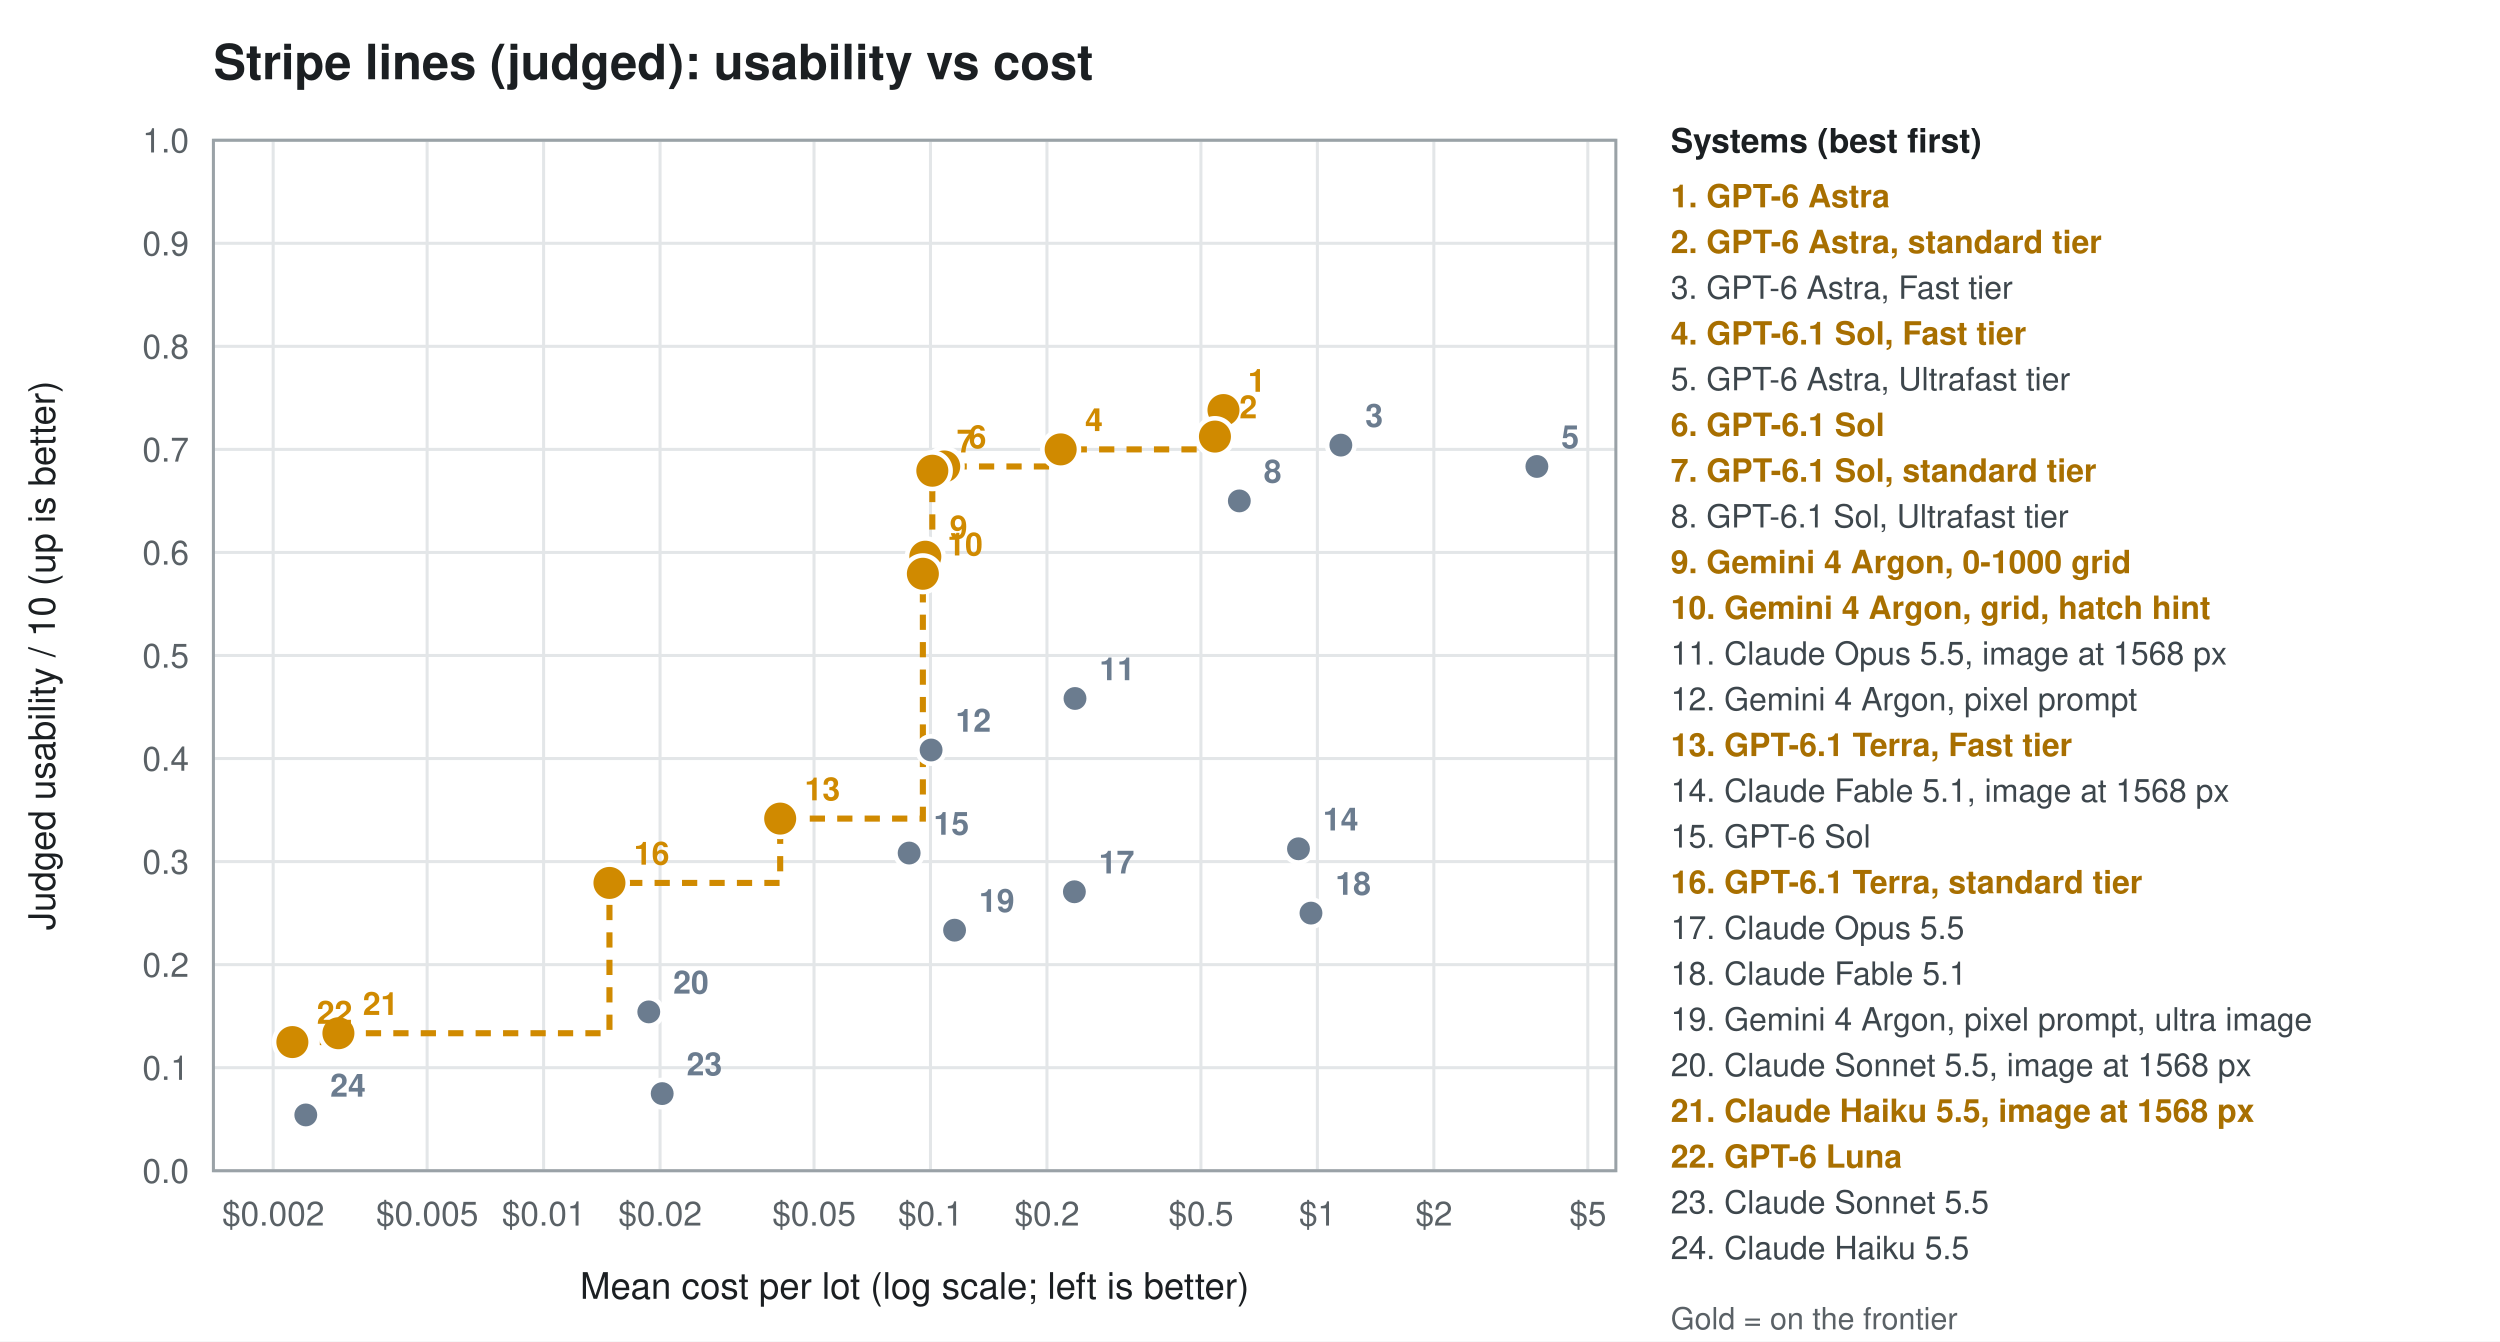
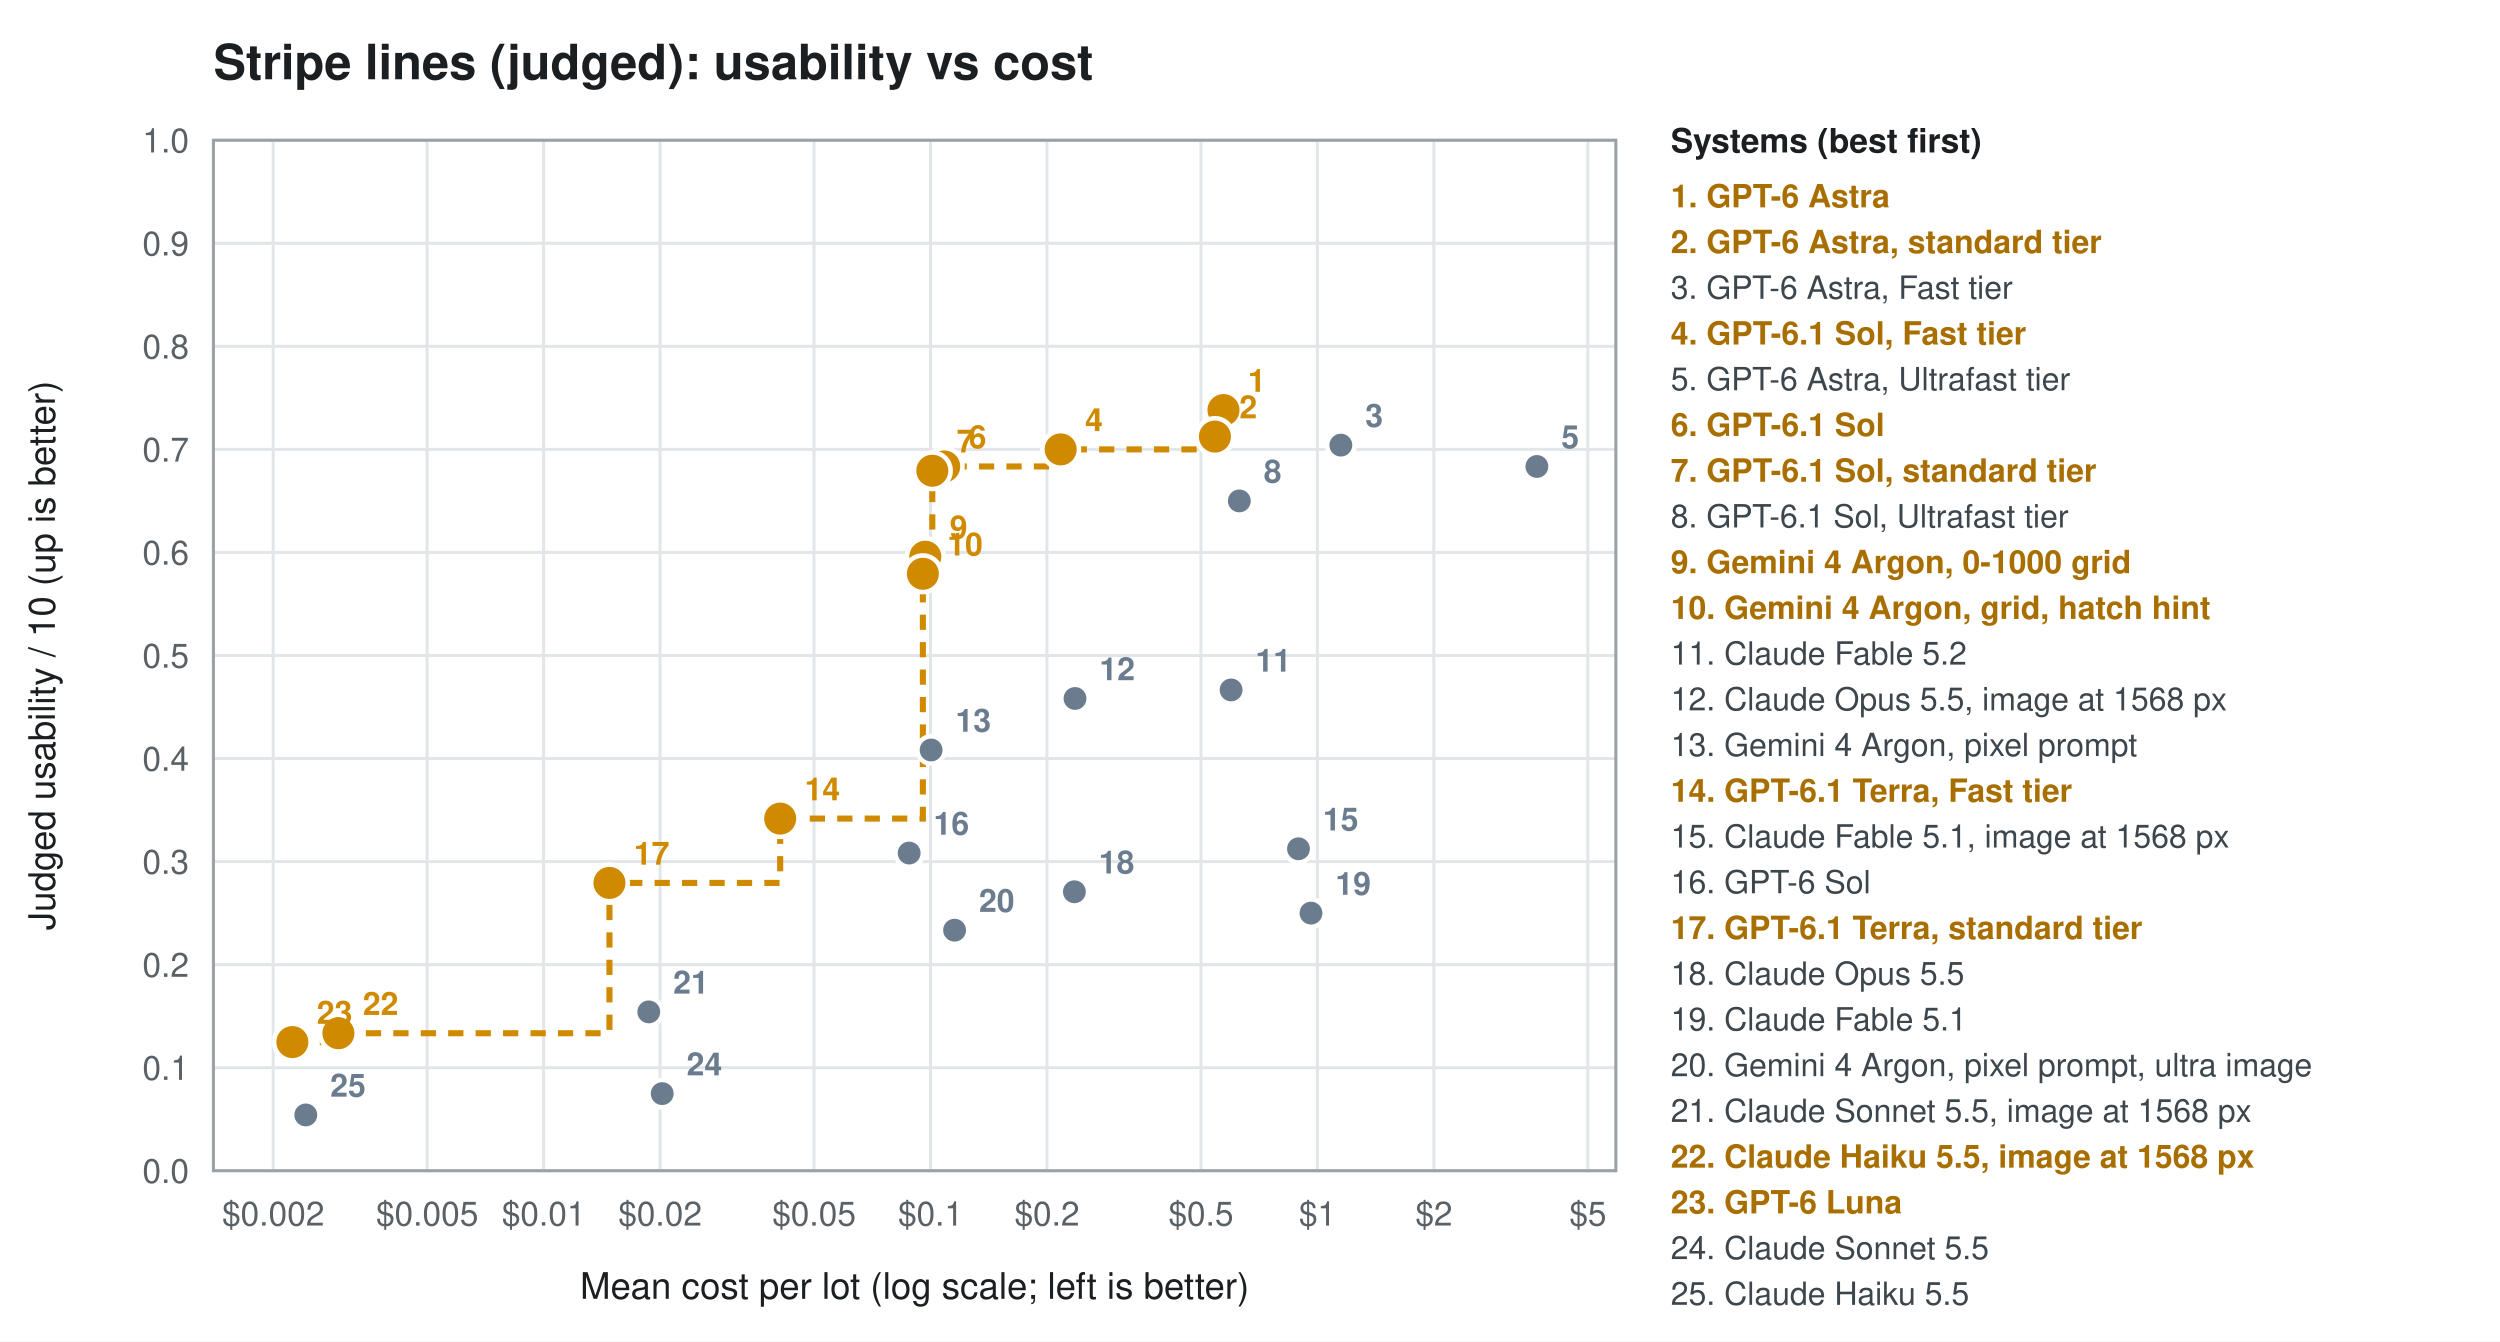
<svg xmlns="http://www.w3.org/2000/svg" viewBox="0 0 820 440" font-family="Helvetica, Arial, sans-serif">
  <rect width="820" height="440" fill="#ffffff" />
  <text x="70" y="26" font-size="16" font-weight="700" fill="#1b1f22">Stripe lines (judged): usability vs cost</text>
  <line x1="89.6" y1="46" x2="89.6" y2="384" stroke="#e3e6e8" />
  <text x="89.6" y="402" font-size="11" text-anchor="middle" fill="#5a6166">$0.002</text>
  <line x1="140.1" y1="46" x2="140.1" y2="384" stroke="#e3e6e8" />
  <text x="140.1" y="402" font-size="11" text-anchor="middle" fill="#5a6166">$0.005</text>
  <line x1="178.3" y1="46" x2="178.3" y2="384" stroke="#e3e6e8" />
  <text x="178.3" y="402" font-size="11" text-anchor="middle" fill="#5a6166">$0.01</text>
  <line x1="216.5" y1="46" x2="216.5" y2="384" stroke="#e3e6e8" />
  <text x="216.5" y="402" font-size="11" text-anchor="middle" fill="#5a6166">$0.02</text>
  <line x1="267.0" y1="46" x2="267.0" y2="384" stroke="#e3e6e8" />
  <text x="267.0" y="402" font-size="11" text-anchor="middle" fill="#5a6166">$0.05</text>
  <line x1="305.2" y1="46" x2="305.2" y2="384" stroke="#e3e6e8" />
  <text x="305.2" y="402" font-size="11" text-anchor="middle" fill="#5a6166">$0.1</text>
  <line x1="343.4" y1="46" x2="343.4" y2="384" stroke="#e3e6e8" />
  <text x="343.4" y="402" font-size="11" text-anchor="middle" fill="#5a6166">$0.2</text>
  <line x1="393.9" y1="46" x2="393.9" y2="384" stroke="#e3e6e8" />
  <text x="393.9" y="402" font-size="11" text-anchor="middle" fill="#5a6166">$0.5</text>
  <line x1="432.1" y1="46" x2="432.1" y2="384" stroke="#e3e6e8" />
  <text x="432.1" y="402" font-size="11" text-anchor="middle" fill="#5a6166">$1</text>
  <line x1="470.3" y1="46" x2="470.3" y2="384" stroke="#e3e6e8" />
  <text x="470.3" y="402" font-size="11" text-anchor="middle" fill="#5a6166">$2</text>
  <line x1="520.8" y1="46" x2="520.8" y2="384" stroke="#e3e6e8" />
  <text x="520.8" y="402" font-size="11" text-anchor="middle" fill="#5a6166">$5</text>
  <line x1="70" y1="384.0" x2="530" y2="384.0" stroke="#e3e6e8" />
  <text x="62" y="388.0" font-size="11" text-anchor="end" fill="#5a6166">0.0</text>
  <line x1="70" y1="350.2" x2="530" y2="350.2" stroke="#e3e6e8" />
  <text x="62" y="354.2" font-size="11" text-anchor="end" fill="#5a6166">0.1</text>
  <line x1="70" y1="316.4" x2="530" y2="316.4" stroke="#e3e6e8" />
  <text x="62" y="320.4" font-size="11" text-anchor="end" fill="#5a6166">0.2</text>
  <line x1="70" y1="282.6" x2="530" y2="282.6" stroke="#e3e6e8" />
  <text x="62" y="286.6" font-size="11" text-anchor="end" fill="#5a6166">0.3</text>
  <line x1="70" y1="248.8" x2="530" y2="248.8" stroke="#e3e6e8" />
  <text x="62" y="252.8" font-size="11" text-anchor="end" fill="#5a6166">0.4</text>
  <line x1="70" y1="215.0" x2="530" y2="215.0" stroke="#e3e6e8" />
  <text x="62" y="219.0" font-size="11" text-anchor="end" fill="#5a6166">0.5</text>
  <line x1="70" y1="181.2" x2="530" y2="181.2" stroke="#e3e6e8" />
  <text x="62" y="185.2" font-size="11" text-anchor="end" fill="#5a6166">0.6</text>
  <line x1="70" y1="147.4" x2="530" y2="147.4" stroke="#e3e6e8" />
  <text x="62" y="151.4" font-size="11" text-anchor="end" fill="#5a6166">0.7</text>
  <line x1="70" y1="113.6" x2="530" y2="113.6" stroke="#e3e6e8" />
  <text x="62" y="117.6" font-size="11" text-anchor="end" fill="#5a6166">0.8</text>
  <line x1="70" y1="79.8" x2="530" y2="79.8" stroke="#e3e6e8" />
  <text x="62" y="83.8" font-size="11" text-anchor="end" fill="#5a6166">0.9</text>
  <line x1="70" y1="46.0" x2="530" y2="46.0" stroke="#e3e6e8" />
  <text x="62" y="50.0" font-size="11" text-anchor="end" fill="#5a6166">1.0</text>
  <rect x="70" y="46" width="460" height="338" fill="none" stroke="#9aa2a7" />
  <text x="300.0" y="426" font-size="12" text-anchor="middle" fill="#1b1f22">Mean cost per lot (log scale; left is better)</text>
  <text transform="translate(18 215.0) rotate(-90)" font-size="12" text-anchor="middle" fill="#1b1f22">Judged usability / 10 (up is better)</text>
  <path d="M95.9,341.8 L111.0,341.8 L111.0,338.9 L199.9,338.9 L199.9,289.6 L255.9,289.6 L255.9,268.5 L302.7,268.5 L302.7,188.2 L303.5,188.2 L303.5,182.6 L305.8,182.6 L305.8,154.4 L309.7,154.4 L309.7,153.0 L347.9,153.0 L347.9,147.4 L398.5,147.4 L398.5,143.2 L401.3,143.2 L401.3,134.5" fill="none" stroke="#d08a00" stroke-width="2" stroke-dasharray="5 4" />
  <circle cx="401.3" cy="134.5" r="6" fill="#d08a00" stroke="#ffffff" stroke-width="1.5" />
  <text x="409.3" y="128.5" font-size="10.5" font-weight="700" fill="#d08a00">1</text>
  <circle cx="398.5" cy="143.2" r="6" fill="#d08a00" stroke="#ffffff" stroke-width="1.5" />
  <text x="406.5" y="137.2" font-size="10.5" font-weight="700" fill="#d08a00">2</text>
  <circle cx="439.8" cy="146.0" r="4.5" fill="#6b7c8f" stroke="#ffffff" stroke-width="1.5" />
  <text x="447.8" y="140.0" font-size="10.5" font-weight="700" fill="#6b7c8f">3</text>
  <circle cx="347.9" cy="147.4" r="6" fill="#d08a00" stroke="#ffffff" stroke-width="1.5" />
  <text x="355.9" y="141.4" font-size="10.5" font-weight="700" fill="#d08a00">4</text>
  <circle cx="504.1" cy="153.0" r="4.5" fill="#6b7c8f" stroke="#ffffff" stroke-width="1.5" />
  <text x="512.1" y="147.0" font-size="10.5" font-weight="700" fill="#6b7c8f">5</text>
  <circle cx="309.7" cy="153.0" r="6" fill="#d08a00" stroke="#ffffff" stroke-width="1.5" />
  <text x="317.7" y="147.0" font-size="10.5" font-weight="700" fill="#d08a00">6</text>
  <circle cx="305.8" cy="154.4" r="6" fill="#d08a00" stroke="#ffffff" stroke-width="1.5" />
  <text x="313.8" y="148.4" font-size="10.5" font-weight="700" fill="#d08a00">7</text>
  <circle cx="406.5" cy="164.3" r="4.5" fill="#6b7c8f" stroke="#ffffff" stroke-width="1.5" />
  <text x="414.5" y="158.3" font-size="10.5" font-weight="700" fill="#6b7c8f">8</text>
  <circle cx="303.5" cy="182.6" r="6" fill="#d08a00" stroke="#ffffff" stroke-width="1.5" />
  <text x="311.5" y="176.6" font-size="10.5" font-weight="700" fill="#d08a00">9</text>
  <circle cx="302.7" cy="188.2" r="6" fill="#d08a00" stroke="#ffffff" stroke-width="1.5" />
  <text x="310.7" y="182.2" font-size="10.5" font-weight="700" fill="#d08a00">10</text>
+   <circle cx="403.8" cy="226.3" r="4.5" fill="#6b7c8f" stroke="#ffffff" stroke-width="1.5" />
+   <text x="411.8" y="220.3" font-size="10.5" font-weight="700" fill="#6b7c8f">11</text>
  <circle cx="352.6" cy="229.1" r="4.5" fill="#6b7c8f" stroke="#ffffff" stroke-width="1.5" />
-   <text x="360.6" y="223.1" font-size="10.5" font-weight="700" fill="#6b7c8f">11</text>
+   <text x="360.6" y="223.1" font-size="10.5" font-weight="700" fill="#6b7c8f">12</text>
  <circle cx="305.4" cy="246.0" r="4.5" fill="#6b7c8f" stroke="#ffffff" stroke-width="1.5" />
-   <text x="313.4" y="240.0" font-size="10.5" font-weight="700" fill="#6b7c8f">12</text>
+   <text x="313.4" y="240.0" font-size="10.5" font-weight="700" fill="#6b7c8f">13</text>
  <circle cx="255.9" cy="268.5" r="6" fill="#d08a00" stroke="#ffffff" stroke-width="1.5" />
-   <text x="263.9" y="262.5" font-size="10.5" font-weight="700" fill="#d08a00">13</text>
+   <text x="263.9" y="262.5" font-size="10.5" font-weight="700" fill="#d08a00">14</text>
  <circle cx="425.9" cy="278.4" r="4.5" fill="#6b7c8f" stroke="#ffffff" stroke-width="1.5" />
-   <text x="433.9" y="272.4" font-size="10.5" font-weight="700" fill="#6b7c8f">14</text>
+   <text x="433.9" y="272.4" font-size="10.5" font-weight="700" fill="#6b7c8f">15</text>
  <circle cx="298.2" cy="279.8" r="4.5" fill="#6b7c8f" stroke="#ffffff" stroke-width="1.5" />
-   <text x="306.2" y="273.8" font-size="10.5" font-weight="700" fill="#6b7c8f">15</text>
+   <text x="306.2" y="273.8" font-size="10.5" font-weight="700" fill="#6b7c8f">16</text>
  <circle cx="199.9" cy="289.6" r="6" fill="#d08a00" stroke="#ffffff" stroke-width="1.5" />
-   <text x="207.9" y="283.6" font-size="10.5" font-weight="700" fill="#d08a00">16</text>
+   <text x="207.9" y="283.6" font-size="10.5" font-weight="700" fill="#d08a00">17</text>
  <circle cx="352.4" cy="292.5" r="4.5" fill="#6b7c8f" stroke="#ffffff" stroke-width="1.5" />
-   <text x="360.4" y="286.5" font-size="10.5" font-weight="700" fill="#6b7c8f">17</text>
+   <text x="360.4" y="286.5" font-size="10.5" font-weight="700" fill="#6b7c8f">18</text>
  <circle cx="430.0" cy="299.5" r="4.5" fill="#6b7c8f" stroke="#ffffff" stroke-width="1.5" />
-   <text x="438.0" y="293.5" font-size="10.5" font-weight="700" fill="#6b7c8f">18</text>
+   <text x="438.0" y="293.5" font-size="10.5" font-weight="700" fill="#6b7c8f">19</text>
  <circle cx="313.1" cy="305.1" r="4.5" fill="#6b7c8f" stroke="#ffffff" stroke-width="1.5" />
-   <text x="321.1" y="299.1" font-size="10.5" font-weight="700" fill="#6b7c8f">19</text>
+   <text x="321.1" y="299.1" font-size="10.5" font-weight="700" fill="#6b7c8f">20</text>
  <circle cx="212.8" cy="331.9" r="4.5" fill="#6b7c8f" stroke="#ffffff" stroke-width="1.5" />
-   <text x="220.8" y="325.9" font-size="10.5" font-weight="700" fill="#6b7c8f">20</text>
+   <text x="220.8" y="325.9" font-size="10.5" font-weight="700" fill="#6b7c8f">21</text>
  <circle cx="111.0" cy="338.9" r="6" fill="#d08a00" stroke="#ffffff" stroke-width="1.5" />
-   <text x="119.0" y="332.9" font-size="10.5" font-weight="700" fill="#d08a00">21</text>
+   <text x="119.0" y="332.9" font-size="10.5" font-weight="700" fill="#d08a00">22</text>
  <circle cx="95.9" cy="341.8" r="6" fill="#d08a00" stroke="#ffffff" stroke-width="1.5" />
-   <text x="103.9" y="335.8" font-size="10.5" font-weight="700" fill="#d08a00">22</text>
+   <text x="103.9" y="335.8" font-size="10.5" font-weight="700" fill="#d08a00">23</text>
  <circle cx="217.2" cy="358.7" r="4.5" fill="#6b7c8f" stroke="#ffffff" stroke-width="1.5" />
-   <text x="225.2" y="352.7" font-size="10.5" font-weight="700" fill="#6b7c8f">23</text>
+   <text x="225.2" y="352.7" font-size="10.5" font-weight="700" fill="#6b7c8f">24</text>
  <circle cx="100.3" cy="365.7" r="4.5" fill="#6b7c8f" stroke="#ffffff" stroke-width="1.5" />
-   <text x="108.3" y="359.7" font-size="10.5" font-weight="700" fill="#6b7c8f">24</text>
+   <text x="108.3" y="359.7" font-size="10.5" font-weight="700" fill="#6b7c8f">25</text>
  <text x="548" y="50" font-size="11" font-weight="700" fill="#1b1f22">Systems (best first)</text>
  <text x="548" y="68" font-size="10.5" fill="#a86f00" font-weight="700">1. GPT-6 Astra</text>
  <text x="548" y="83" font-size="10.5" fill="#a86f00" font-weight="700">2. GPT-6 Astra, standard tier</text>
  <text x="548" y="98" font-size="10.5" fill="#3d464c" font-weight="400">3. GPT-6 Astra, Fast tier</text>
  <text x="548" y="113" font-size="10.5" fill="#a86f00" font-weight="700">4. GPT-6.1 Sol, Fast tier</text>
  <text x="548" y="128" font-size="10.5" fill="#3d464c" font-weight="400">5. GPT-6 Astra, Ultrafast tier</text>
  <text x="548" y="143" font-size="10.5" fill="#a86f00" font-weight="700">6. GPT-6.1 Sol</text>
  <text x="548" y="158" font-size="10.5" fill="#a86f00" font-weight="700">7. GPT-6.1 Sol, standard tier</text>
  <text x="548" y="173" font-size="10.5" fill="#3d464c" font-weight="400">8. GPT-6.1 Sol, Ultrafast tier</text>
  <text x="548" y="188" font-size="10.5" fill="#a86f00" font-weight="700">9. Gemini 4 Argon, 0-1000 grid</text>
  <text x="548" y="203" font-size="10.5" fill="#a86f00" font-weight="700">10. Gemini 4 Argon, grid, hatch hint</text>
-   <text x="548" y="218" font-size="10.5" fill="#3d464c" font-weight="400">11. Claude Opus 5.5, image at 1568 px</text>
-   <text x="548" y="233" font-size="10.5" fill="#3d464c" font-weight="400">12. Gemini 4 Argon, pixel prompt</text>
-   <text x="548" y="248" font-size="10.5" fill="#a86f00" font-weight="700">13. GPT-6.1 Terra, Fast tier</text>
-   <text x="548" y="263" font-size="10.5" fill="#3d464c" font-weight="400">14. Claude Fable 5.1, image at 1568 px</text>
-   <text x="548" y="278" font-size="10.5" fill="#3d464c" font-weight="400">15. GPT-6 Sol</text>
-   <text x="548" y="293" font-size="10.5" fill="#a86f00" font-weight="700">16. GPT-6.1 Terra, standard tier</text>
-   <text x="548" y="308" font-size="10.5" fill="#3d464c" font-weight="400">17. Claude Opus 5.5</text>
-   <text x="548" y="323" font-size="10.5" fill="#3d464c" font-weight="400">18. Claude Fable 5.1</text>
-   <text x="548" y="338" font-size="10.5" fill="#3d464c" font-weight="400">19. Gemini 4 Argon, pixel prompt, ultra image</text>
-   <text x="548" y="353" font-size="10.5" fill="#3d464c" font-weight="400">20. Claude Sonnet 5.5, image at 1568 px</text>
-   <text x="548" y="368" font-size="10.5" fill="#a86f00" font-weight="700">21. Claude Haiku 5.5, image at 1568 px</text>
-   <text x="548" y="383" font-size="10.5" fill="#a86f00" font-weight="700">22. GPT-6 Luna</text>
-   <text x="548" y="398" font-size="10.5" fill="#3d464c" font-weight="400">23. Claude Sonnet 5.5</text>
-   <text x="548" y="413" font-size="10.5" fill="#3d464c" font-weight="400">24. Claude Haiku 5.5</text>
-   <text x="548" y="436" font-size="10" fill="#5a6166">Gold = on the frontier</text>
+   <text x="548" y="218" font-size="10.5" fill="#3d464c" font-weight="400">11. Claude Fable 5.2</text>
+   <text x="548" y="233" font-size="10.5" fill="#3d464c" font-weight="400">12. Claude Opus 5.5, image at 1568 px</text>
+   <text x="548" y="248" font-size="10.5" fill="#3d464c" font-weight="400">13. Gemini 4 Argon, pixel prompt</text>
+   <text x="548" y="263" font-size="10.5" fill="#a86f00" font-weight="700">14. GPT-6.1 Terra, Fast tier</text>
+   <text x="548" y="278" font-size="10.5" fill="#3d464c" font-weight="400">15. Claude Fable 5.1, image at 1568 px</text>
+   <text x="548" y="293" font-size="10.5" fill="#3d464c" font-weight="400">16. GPT-6 Sol</text>
+   <text x="548" y="308" font-size="10.5" fill="#a86f00" font-weight="700">17. GPT-6.1 Terra, standard tier</text>
+   <text x="548" y="323" font-size="10.5" fill="#3d464c" font-weight="400">18. Claude Opus 5.5</text>
+   <text x="548" y="338" font-size="10.5" fill="#3d464c" font-weight="400">19. Claude Fable 5.1</text>
+   <text x="548" y="353" font-size="10.5" fill="#3d464c" font-weight="400">20. Gemini 4 Argon, pixel prompt, ultra image</text>
+   <text x="548" y="368" font-size="10.5" fill="#3d464c" font-weight="400">21. Claude Sonnet 5.5, image at 1568 px</text>
+   <text x="548" y="383" font-size="10.5" fill="#a86f00" font-weight="700">22. Claude Haiku 5.5, image at 1568 px</text>
+   <text x="548" y="398" font-size="10.5" fill="#a86f00" font-weight="700">23. GPT-6 Luna</text>
+   <text x="548" y="413" font-size="10.5" fill="#3d464c" font-weight="400">24. Claude Sonnet 5.5</text>
+   <text x="548" y="428" font-size="10.5" fill="#3d464c" font-weight="400">25. Claude Haiku 5.5</text>
+   <text x="548" y="451" font-size="10" fill="#5a6166">Gold = on the frontier</text>
</svg>
